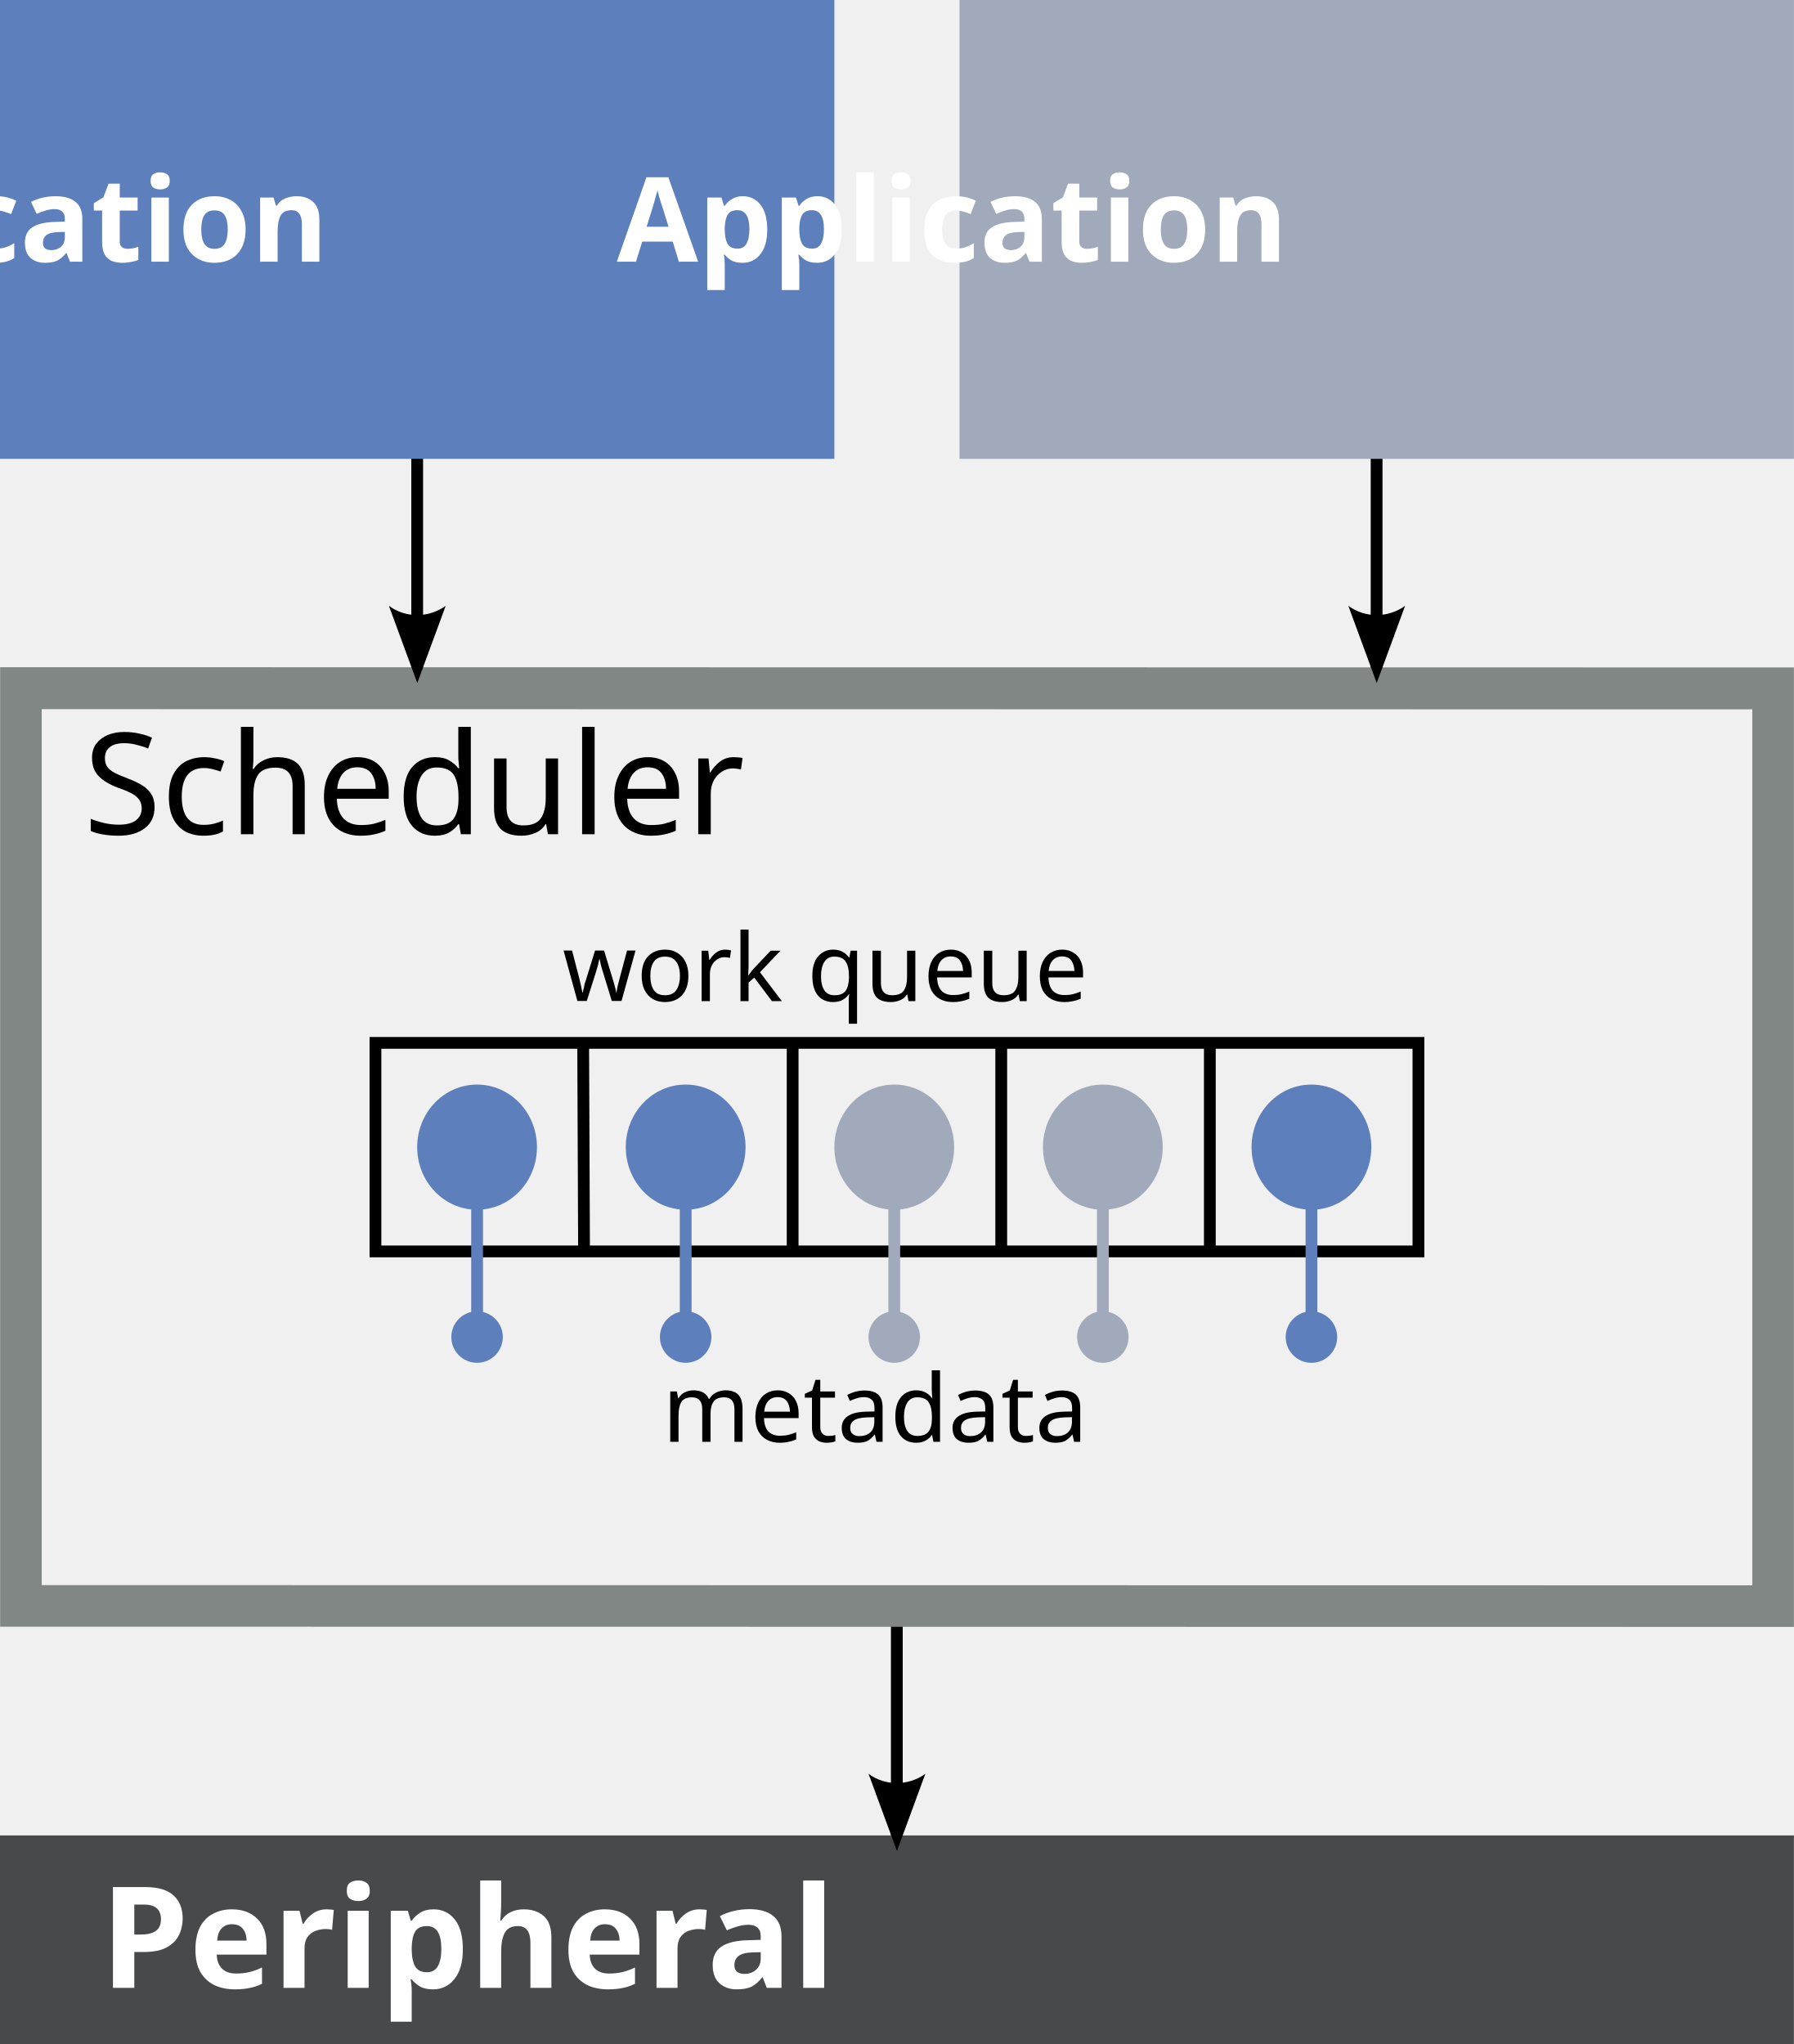
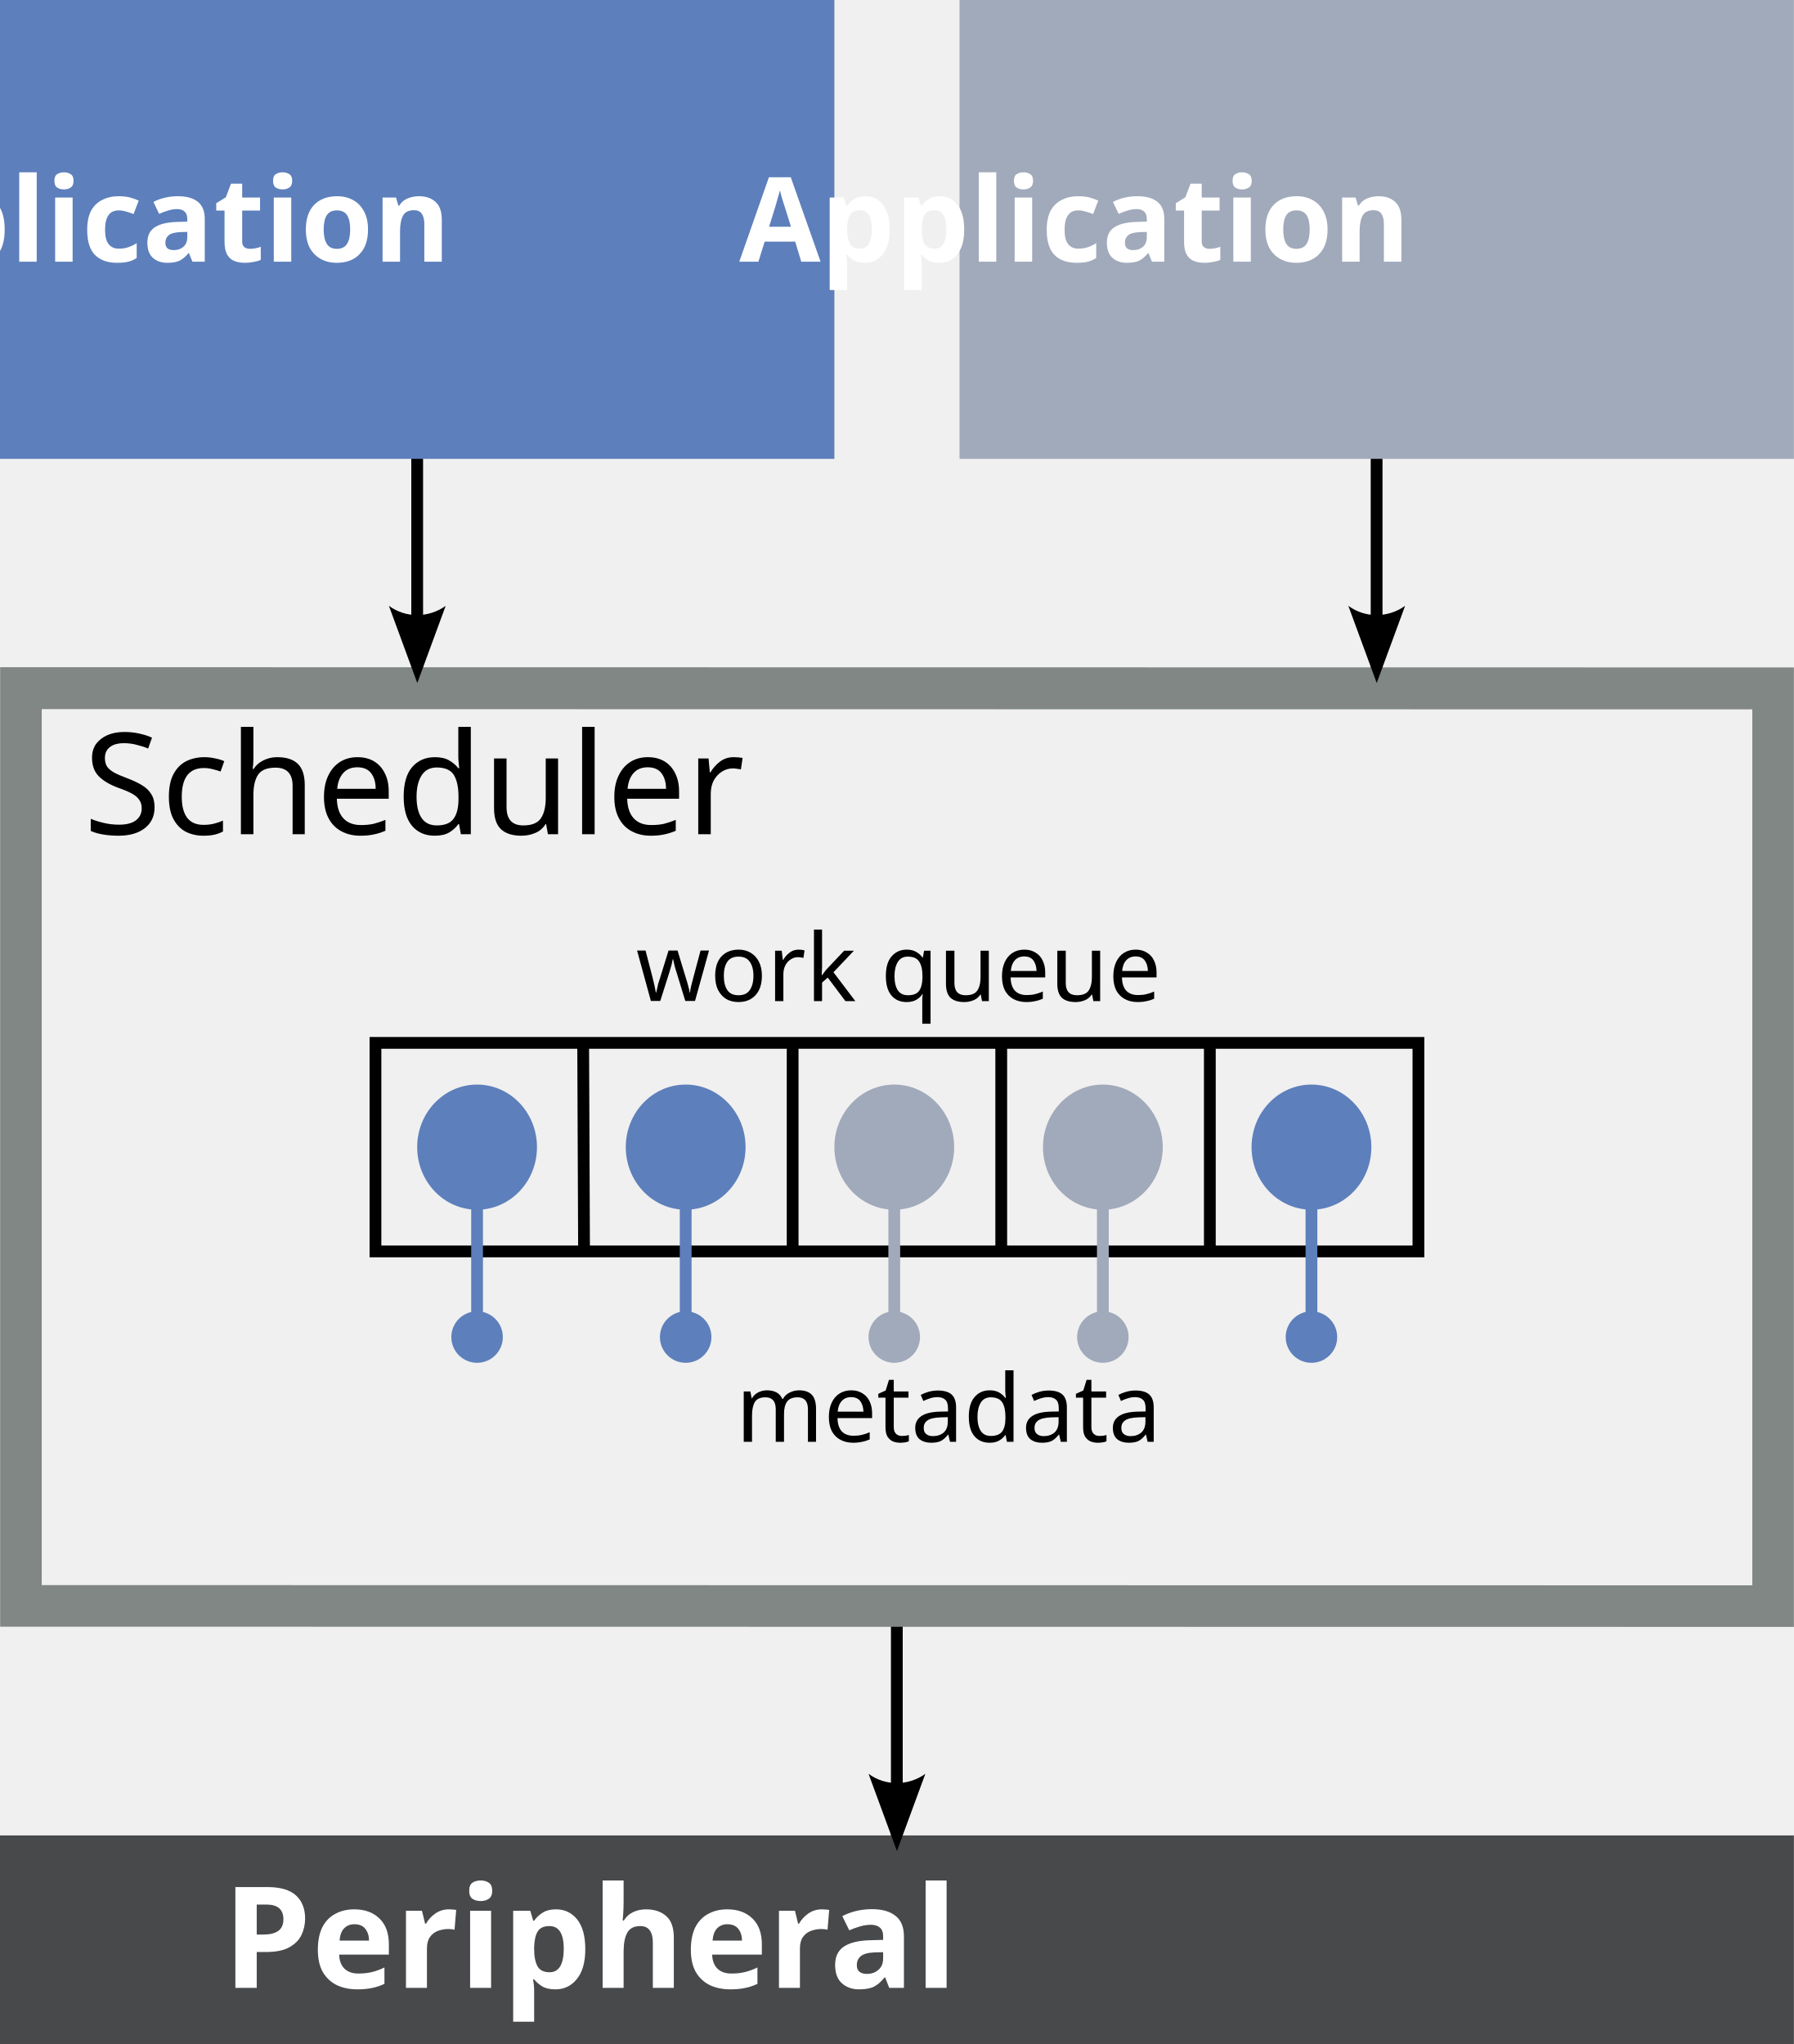
- <svg xmlns="http://www.w3.org/2000/svg" width="152.362" height="173.622" id="svg2" version="1.1">
+ <svg xmlns="http://www.w3.org/2000/svg" width="4.3cm" height="4.9cm" id="svg2" version="1.1" viewBox="0 0 152.362 173.622">
  <defs id="defs4">
-     <marker orient="auto" refY="0" refX="0" id="DotL" style="overflow:visible">
-       <path id="path3885" d="m -2.5,-1 c 0,2.76 -2.24,5 -5,5 -2.76,0 -5,-2.24 -5,-5 0,-2.76 2.24,-5 5,-5 2.76,0 5,2.24 5,5 z" style="fill-rule:evenodd;stroke:#000000;stroke-width:1pt;marker-start:none;marker-end:none" transform="matrix(0.8,0,0,0.8,5.92,0.8)" />
-     </marker>
-     <marker orient="auto" refY="0" refX="0" id="DotM" style="overflow:visible">
-       <path id="path3888" d="m -2.5,-1 c 0,2.76 -2.24,5 -5,5 -2.76,0 -5,-2.24 -5,-5 0,-2.76 2.24,-5 5,-5 2.76,0 5,2.24 5,5 z" style="fill-rule:evenodd;stroke:#000000;stroke-width:1pt;marker-start:none;marker-end:none" transform="matrix(0.4,0,0,0.4,2.96,0.4)" />
-     </marker>
    <marker orient="auto" refY="0" refX="0" id="Arrow2Mend" style="overflow:visible">
      <path id="path3850" style="font-size:12px;fill-rule:evenodd;stroke-width:0.625;stroke-linejoin:round" d="M 8.719,4.034 -2.207,0.016 8.719,-4.002 c -1.745,2.372 -1.735,5.617 -6e-7,8.035 z" transform="scale(-0.6,-0.6)" />
    </marker>
-     <marker orient="auto" refY="0" refX="0" id="Arrow1Lend" style="overflow:visible">
-       <path id="path3826" d="M 0,0 5,-5 -12.5,0 5,5 0,0 z" style="fill-rule:evenodd;stroke:#000000;stroke-width:1pt;marker-start:none" transform="matrix(-0.8,0,0,-0.8,-10,0)" />
-     </marker>
  </defs>
-   <g id="layer1" transform="translate(0,-878.7388)">
-     <g id="g3032">
-       <rect y="1034.644" x="0" height="17.716" width="152.362" id="rect3761" style="fill:#48494b;fill-opacity:1;stroke:none" />
-       <text id="text3763" y="1047.595" x="76.128" style="font-size:40px;font-style:normal;font-weight:normal;line-height:125%;letter-spacing:0px;word-spacing:0px;fill:#000000;fill-opacity:1;stroke:none;font-family:Sans" xml:space="preserve">
-         <tspan style="font-size:12px;font-style:normal;font-variant:normal;font-weight:bold;font-stretch:normal;text-align:center;line-height:125%;writing-mode:lr;text-anchor:middle;fill:#ffffff;fill-opacity:1;font-family:Gill Sans;-inkscape-font-specification:Gill Sans Bold" y="1047.595" x="76.128" id="tspan3765">Peripheral</tspan>
+   <g id="g3032" transform="translate(0,-878.7388)">
+     <rect style="fill:#48494b;fill-opacity:1;stroke:none" id="rect3761" width="152.362" height="17.716" x="0" y="1034.644" />
+     <text xml:space="preserve" style="font-style:normal;font-weight:normal;font-size:40px;line-height:125%;font-family:Sans;letter-spacing:0px;word-spacing:0px;fill:#000000;fill-opacity:1;stroke:none" x="76.128" y="1047.595" id="text3763">
+       <tspan id="tspan3765" x="76.128" y="1047.595" style="font-style:normal;font-variant:normal;font-weight:bold;font-stretch:normal;font-size:12px;line-height:125%;font-family:'Gill Sans';-inkscape-font-specification:'Gill Sans Bold';text-align:center;writing-mode:lr-tb;text-anchor:middle;fill:#ffffff;fill-opacity:1">Peripheral</tspan>
+     </text>
+   </g>
+   <path id="path4452" d="m 76.171,136.646 0,19.26" style="fill:none;stroke:#000000;stroke-width:1px;stroke-linecap:butt;stroke-linejoin:miter;stroke-opacity:1;marker-end:url(#Arrow2Mend)" />
+   <g id="g3064" transform="translate(0,-878.7388)">
+     <path style="fill:#808785;fill-opacity:1;stroke:none" d="m 0.012,935.413 0,81.5 152.35,0.019 0,-81.5 z m 3.531,3.562 145.288,0.019 0,74.406 -145.288,-0.019 z" id="rect3787" />
+     <text xml:space="preserve" style="font-style:normal;font-weight:normal;font-size:40px;line-height:125%;font-family:Sans;letter-spacing:0px;word-spacing:0px;fill:#000000;fill-opacity:1;stroke:none" x="7.099" y="949.601" id="text3792">
+       <tspan id="tspan3794" x="7.099" y="949.601" style="font-style:normal;font-variant:normal;font-weight:300;font-stretch:normal;font-size:12px;line-height:125%;font-family:'Gill Sans';-inkscape-font-specification:'Gill Sans Light';text-align:start;writing-mode:lr-tb;text-anchor:start;fill:#000000;fill-opacity:1">Scheduler</tspan>
+     </text>
+     <g id="g3037">
+       <path d="m 102.756,967.322 0,17.717 m -17.717,-17.717 0,17.717 m -17.717,-17.717 0,17.717 m -35.433,-17.717 0,17.717 88.583,0 0,-17.717 z m 17.642,0.142 0.074,17.575" style="fill:none;stroke:#000000;stroke-width:1px;stroke-linecap:butt;stroke-linejoin:miter;stroke-opacity:1" id="path3814" />
+       <text id="text4454" y="963.778" x="120.472" style="font-style:normal;font-variant:normal;font-weight:300;font-stretch:normal;font-size:12px;line-height:125%;font-family:'Gill Sans';-inkscape-font-specification:'Gill Sans Light';text-align:end;letter-spacing:0px;word-spacing:0px;writing-mode:lr-tb;text-anchor:end;fill:#000000;fill-opacity:1;stroke:none" xml:space="preserve">
+         <tspan style="font-style:normal;font-variant:normal;font-weight:300;font-stretch:normal;font-size:8px;line-height:125%;font-family:'Gill Sans';-inkscape-font-specification:'Gill Sans Light';text-align:end;writing-mode:lr-tb;text-anchor:end" y="963.778" x="120.472" id="tspan4456">work queue</tspan>
      </text>
-     </g>
-     <path style="fill:none;stroke:#000000;stroke-width:1px;stroke-linecap:butt;stroke-linejoin:miter;stroke-opacity:1;marker-end:url(#Arrow2Mend)" d="m 76.171,1015.385 0,19.26" id="path4452" />
-     <g id="g3064">
-       <path id="rect3787" d="m 0.012,935.413 0,81.5 152.35,0.019 0,-81.5 z m 3.531,3.562 145.288,0.019 0,74.406 -145.288,-0.019 z" style="fill:#808785;fill-opacity:1;stroke:none" />
-       <text id="text3792" y="949.601" x="7.099" style="font-size:40px;font-style:normal;font-weight:normal;line-height:125%;letter-spacing:0px;word-spacing:0px;fill:#000000;fill-opacity:1;stroke:none;font-family:Sans" xml:space="preserve">
-         <tspan style="font-size:12px;font-style:normal;font-variant:normal;font-weight:300;font-stretch:normal;text-align:start;line-height:125%;writing-mode:lr-tb;text-anchor:start;fill:#000000;fill-opacity:1;font-family:Gill Sans;-inkscape-font-specification:Gill Sans Light" y="949.601" x="7.099" id="tspan3794">Scheduler</tspan>
+       <text xml:space="preserve" style="font-style:normal;font-variant:normal;font-weight:300;font-stretch:normal;font-size:12px;line-height:125%;font-family:'Gill Sans';-inkscape-font-specification:'Gill Sans Light';text-align:end;letter-spacing:0px;word-spacing:0px;writing-mode:lr-tb;text-anchor:end;fill:#000000;fill-opacity:1;stroke:none" x="120.472" y="1001.211" id="text4458">
+         <tspan id="tspan4460" x="120.472" y="1001.211" style="font-style:normal;font-variant:normal;font-weight:300;font-stretch:normal;font-size:8px;line-height:125%;font-family:'Gill Sans';-inkscape-font-specification:'Gill Sans Light';text-align:end;writing-mode:lr-tb;text-anchor:end">metadata</tspan>
      </text>
-       <g id="g3037">
-         <path id="path3814" style="fill:none;stroke:#000000;stroke-width:1px;stroke-linecap:butt;stroke-linejoin:miter;stroke-opacity:1" d="m 102.756,967.322 0,17.717 m -17.717,-17.717 0,17.717 m -17.717,-17.717 0,17.717 m -35.433,-17.717 0,17.717 88.583,0 0,-17.717 z m 17.642,0.142 0.074,17.575" />
-         <text xml:space="preserve" style="font-size:12px;font-style:normal;font-variant:normal;font-weight:300;font-stretch:normal;text-align:end;line-height:125%;letter-spacing:0px;word-spacing:0px;writing-mode:lr-tb;text-anchor:end;fill:#000000;fill-opacity:1;stroke:none;font-family:Gill Sans;-inkscape-font-specification:Gill Sans Light" x="120.472" y="963.778" id="text4454">
-           <tspan id="tspan4456" x="120.472" y="963.778" style="font-size:8px;font-style:normal;font-variant:normal;font-weight:300;font-stretch:normal;text-align:end;line-height:125%;writing-mode:lr-tb;text-anchor:end;font-family:Gill Sans;-inkscape-font-specification:Gill Sans Light">work queue</tspan>
-         </text>
-         <text id="text4458" y="1001.211" x="120.472" style="font-size:12px;font-style:normal;font-variant:normal;font-weight:300;font-stretch:normal;text-align:end;line-height:125%;letter-spacing:0px;word-spacing:0px;writing-mode:lr-tb;text-anchor:end;fill:#000000;fill-opacity:1;stroke:none;font-family:Gill Sans;-inkscape-font-specification:Gill Sans Light" xml:space="preserve">
-           <tspan style="font-size:8px;font-style:normal;font-variant:normal;font-weight:300;font-stretch:normal;text-align:end;line-height:125%;writing-mode:lr-tb;text-anchor:end;font-family:Gill Sans;-inkscape-font-specification:Gill Sans Light" y="1001.211" x="120.472" id="tspan4460">metadata</tspan>
-         </text>
-         <g id="g5246">
-           <path transform="translate(74.1811,940.7467)" d="m -28.575,35.433 c 0,2.935 -2.277,5.315 -5.087,5.315 -2.809,0 -5.087,-2.38 -5.087,-5.315 0,-2.935 2.277,-5.315 5.087,-5.315 2.809,0 5.087,2.38 5.087,5.315 z" id="path4466" style="fill:#5d7fbb;fill-opacity:1;stroke:none" />
-           <path id="path4488" d="m 40.52,977.951 0,14.173" style="fill:none;stroke:#5d7fbb;stroke-width:1px;stroke-linecap:butt;stroke-linejoin:miter;stroke-opacity:1;marker-start:none;marker-end:none" />
-           <path transform="matrix(1.234287,0,0,1.234287,-5.401618,885.1617)" d="m 38.976,86.811 c 0,0.978 -0.793,1.772 -1.772,1.772 -0.978,0 -1.772,-0.793 -1.772,-1.772 0,-0.978 0.793,-1.772 1.772,-1.772 0.978,0 1.772,0.793 1.772,1.772 z" id="path5244" style="fill:#5d7fbb;fill-opacity:1;stroke:none" />
-         </g>
-         <g id="g5251" transform="translate(17.71653,0)">
-           <path style="fill:#5d7fbb;fill-opacity:1;stroke:none" id="path5253" d="m -28.575,35.433 c 0,2.935 -2.277,5.315 -5.087,5.315 -2.809,0 -5.087,-2.38 -5.087,-5.315 0,-2.935 2.277,-5.315 5.087,-5.315 2.809,0 5.087,2.38 5.087,5.315 z" transform="translate(74.1811,940.7467)" />
-           <path style="fill:none;stroke:#5d7fbb;stroke-width:1px;stroke-linecap:butt;stroke-linejoin:miter;stroke-opacity:1;marker-start:none;marker-end:none" d="m 40.52,977.951 0,14.173" id="path5255" />
-           <path style="fill:#5d7fbb;fill-opacity:1;stroke:none" id="path5257" d="m 38.976,86.811 c 0,0.978 -0.793,1.772 -1.772,1.772 -0.978,0 -1.772,-0.793 -1.772,-1.772 0,-0.978 0.793,-1.772 1.772,-1.772 0.978,0 1.772,0.793 1.772,1.772 z" transform="matrix(1.234287,0,0,1.234287,-5.401618,885.1617)" />
-         </g>
-         <g transform="translate(53.1496,0)" id="g5259" style="fill:#a1aabb;fill-opacity:1">
-           <path transform="translate(74.1811,940.7467)" d="m -28.575,35.433 c 0,2.935 -2.277,5.315 -5.087,5.315 -2.809,0 -5.087,-2.38 -5.087,-5.315 0,-2.935 2.277,-5.315 5.087,-5.315 2.809,0 5.087,2.38 5.087,5.315 z" id="path5261" style="fill:#a1aabb;fill-opacity:1;stroke:none" />
-           <path id="path5263" d="m 40.52,977.951 0,14.173" style="fill:none;stroke:#a1aabb;stroke-width:1px;stroke-linecap:butt;stroke-linejoin:miter;stroke-opacity:1;marker-start:none;marker-end:none" />
-           <path transform="matrix(1.234287,0,0,1.234287,-5.401618,885.1617)" d="m 38.976,86.811 c 0,0.978 -0.793,1.772 -1.772,1.772 -0.978,0 -1.772,-0.793 -1.772,-1.772 0,-0.978 0.793,-1.772 1.772,-1.772 0.978,0 1.772,0.793 1.772,1.772 z" id="path5265" style="fill:#a1aabb;fill-opacity:1;stroke:none" />
-         </g>
-         <g id="g5267" transform="translate(35.43307,0)" style="fill:#a1aabb;fill-opacity:1">
-           <path style="fill:#a1aabb;fill-opacity:1;stroke:none" id="path5269" d="m -28.575,35.433 c 0,2.935 -2.277,5.315 -5.087,5.315 -2.809,0 -5.087,-2.38 -5.087,-5.315 0,-2.935 2.277,-5.315 5.087,-5.315 2.809,0 5.087,2.38 5.087,5.315 z" transform="translate(74.1811,940.7467)" />
-           <path style="fill:none;stroke:#a1aabb;stroke-width:1px;stroke-linecap:butt;stroke-linejoin:miter;stroke-opacity:1;marker-start:none;marker-end:none" d="m 40.52,977.951 0,14.173" id="path5271" />
-           <path style="fill:#a1aabb;fill-opacity:1;stroke:none" id="path5273" d="m 38.976,86.811 c 0,0.978 -0.793,1.772 -1.772,1.772 -0.978,0 -1.772,-0.793 -1.772,-1.772 0,-0.978 0.793,-1.772 1.772,-1.772 0.978,0 1.772,0.793 1.772,1.772 z" transform="matrix(1.234287,0,0,1.234287,-5.401618,885.1617)" />
-         </g>
-         <g transform="translate(70.86613,0)" id="g5275">
-           <path transform="translate(74.1811,940.7467)" d="m -28.575,35.433 c 0,2.935 -2.277,5.315 -5.087,5.315 -2.809,0 -5.087,-2.38 -5.087,-5.315 0,-2.935 2.277,-5.315 5.087,-5.315 2.809,0 5.087,2.38 5.087,5.315 z" id="path5277" style="fill:#5d7fbb;fill-opacity:1;stroke:none" />
-           <path id="path5279" d="m 40.52,977.951 0,14.173" style="fill:none;stroke:#5d7fbb;stroke-width:1px;stroke-linecap:butt;stroke-linejoin:miter;stroke-opacity:1;marker-start:none;marker-end:none" />
-           <path transform="matrix(1.234287,0,0,1.234287,-5.401618,885.1617)" d="m 38.976,86.811 c 0,0.978 -0.793,1.772 -1.772,1.772 -0.978,0 -1.772,-0.793 -1.772,-1.772 0,-0.978 0.793,-1.772 1.772,-1.772 0.978,0 1.772,0.793 1.772,1.772 z" id="path5281" style="fill:#5d7fbb;fill-opacity:1;stroke:none" />
-         </g>
+       <g id="g5246">
+         <ellipse ry="5.315" rx="5.087" cy="35.433" cx="-33.661" style="fill:#5d7fbb;fill-opacity:1;stroke:none" id="path4466" transform="translate(74.1811,940.7467)" />
+         <path style="fill:none;stroke:#5d7fbb;stroke-width:1px;stroke-linecap:butt;stroke-linejoin:miter;stroke-opacity:1;marker-start:none;marker-end:none" d="m 40.52,977.951 0,14.173" id="path4488" />
+         <circle r="1.772" cy="86.811" cx="37.205" style="fill:#5d7fbb;fill-opacity:1;stroke:none" id="path5244" transform="matrix(1.234287,0,0,1.234287,-5.401618,885.1617)" />
+       </g>
+       <g transform="translate(17.71653)" id="g5251">
+         <ellipse ry="5.315" rx="5.087" cy="35.433" cx="-33.661" transform="translate(74.1811,940.7467)" id="path5253" style="fill:#5d7fbb;fill-opacity:1;stroke:none" />
+         <path id="path5255" d="m 40.52,977.951 0,14.173" style="fill:none;stroke:#5d7fbb;stroke-width:1px;stroke-linecap:butt;stroke-linejoin:miter;stroke-opacity:1;marker-start:none;marker-end:none" />
+         <circle r="1.772" cy="86.811" cx="37.205" transform="matrix(1.234287,0,0,1.234287,-5.401618,885.1617)" id="path5257" style="fill:#5d7fbb;fill-opacity:1;stroke:none" />
+       </g>
+       <g style="fill:#a1aabb;fill-opacity:1" id="g5259" transform="translate(53.1496)">
+         <ellipse ry="5.315" rx="5.087" cy="35.433" cx="-33.661" style="fill:#a1aabb;fill-opacity:1;stroke:none" id="path5261" transform="translate(74.1811,940.7467)" />
+         <path style="fill:none;stroke:#a1aabb;stroke-width:1px;stroke-linecap:butt;stroke-linejoin:miter;stroke-opacity:1;marker-start:none;marker-end:none" d="m 40.52,977.951 0,14.173" id="path5263" />
+         <circle r="1.772" cy="86.811" cx="37.205" style="fill:#a1aabb;fill-opacity:1;stroke:none" id="path5265" transform="matrix(1.234287,0,0,1.234287,-5.401618,885.1617)" />
+       </g>
+       <g style="fill:#a1aabb;fill-opacity:1" transform="translate(35.43307)" id="g5267">
+         <ellipse ry="5.315" rx="5.087" cy="35.433" cx="-33.661" transform="translate(74.1811,940.7467)" id="path5269" style="fill:#a1aabb;fill-opacity:1;stroke:none" />
+         <path id="path5271" d="m 40.52,977.951 0,14.173" style="fill:none;stroke:#a1aabb;stroke-width:1px;stroke-linecap:butt;stroke-linejoin:miter;stroke-opacity:1;marker-start:none;marker-end:none" />
+         <circle r="1.772" cy="86.811" cx="37.205" transform="matrix(1.234287,0,0,1.234287,-5.401618,885.1617)" id="path5273" style="fill:#a1aabb;fill-opacity:1;stroke:none" />
+       </g>
+       <g id="g5275" transform="translate(70.86613)">
+         <ellipse ry="5.315" rx="5.087" cy="35.433" cx="-33.661" style="fill:#5d7fbb;fill-opacity:1;stroke:none" id="path5277" transform="translate(74.1811,940.7467)" />
+         <path style="fill:none;stroke:#5d7fbb;stroke-width:1px;stroke-linecap:butt;stroke-linejoin:miter;stroke-opacity:1;marker-start:none;marker-end:none" d="m 40.52,977.951 0,14.173" id="path5279" />
+         <circle r="1.772" cy="86.811" cx="37.205" style="fill:#5d7fbb;fill-opacity:1;stroke:none" id="path5281" transform="matrix(1.234287,0,0,1.234287,-5.401618,885.1617)" />
      </g>
    </g>
-     <path style="fill:none;stroke:#000000;stroke-width:1px;stroke-linecap:butt;stroke-linejoin:miter;stroke-opacity:1;marker-end:url(#Arrow2Mend)" d="m 35.433,9.087 0,19.26" id="path3818" transform="translate(0,907.0853)" />
-     <path id="path4450" d="m 116.92,916.172 0,19.26" style="fill:none;stroke:#000000;stroke-width:1px;stroke-linecap:butt;stroke-linejoin:miter;stroke-opacity:1;marker-end:url(#Arrow2Mend)" />
-     <g id="g3095">
-       <rect y="878.739" x="0" height="38.976" width="70.866" id="rect3796" style="fill:#5d7fbb;fill-opacity:1;stroke:none" />
-       <text id="text3800" y="900.969" x="35.79" style="font-size:40px;font-style:normal;font-weight:normal;line-height:125%;letter-spacing:0px;word-spacing:0px;fill:#000000;fill-opacity:1;stroke:none;font-family:Sans" xml:space="preserve">
-         <tspan style="font-size:10px;font-style:normal;font-variant:normal;font-weight:bold;font-stretch:normal;text-align:center;line-height:125%;writing-mode:lr;text-anchor:middle;fill:#ffffff;fill-opacity:1;font-family:Gill Sans;-inkscape-font-specification:Gill Sans Bold" y="900.969" x="35.79" id="tspan3802">Application</tspan>
-       </text>
-     </g>
-     <g id="g3100">
-       <rect y="878.739" x="81.496" height="38.976" width="70.866" id="rect3798" style="fill:#a1aabb;fill-opacity:1;stroke:none" />
-       <text xml:space="preserve" style="font-size:40px;font-style:normal;font-weight:normal;line-height:125%;letter-spacing:0px;word-spacing:0px;fill:#000000;fill-opacity:1;stroke:none;font-family:Sans" x="117.287" y="900.969" id="text3804">
-         <tspan id="tspan3806" x="117.287" y="900.969" style="font-size:10px;font-style:normal;font-variant:normal;font-weight:bold;font-stretch:normal;text-align:center;line-height:125%;writing-mode:lr;text-anchor:middle;fill:#ffffff;fill-opacity:1;font-family:Gill Sans;-inkscape-font-specification:Gill Sans Bold">Application</tspan>
-       </text>
-     </g>
+   </g>
+   <path id="path3818" d="m 35.433,37.433 0,19.26" style="fill:none;stroke:#000000;stroke-width:1px;stroke-linecap:butt;stroke-linejoin:miter;stroke-opacity:1;marker-end:url(#Arrow2Mend)" />
+   <path style="fill:none;stroke:#000000;stroke-width:1px;stroke-linecap:butt;stroke-linejoin:miter;stroke-opacity:1;marker-end:url(#Arrow2Mend)" d="m 116.92,37.433 0,19.26" id="path4450" />
+   <g id="g3095" transform="translate(0,-878.7388)">
+     <rect style="fill:#5d7fbb;fill-opacity:1;stroke:none" id="rect3796" width="70.866" height="38.976" x="0" y="878.739" />
+     <text xml:space="preserve" style="font-style:normal;font-weight:normal;font-size:40px;line-height:125%;font-family:Sans;letter-spacing:0px;word-spacing:0px;fill:#000000;fill-opacity:1;stroke:none" x="35.79" y="900.969" id="text3800">
+       <tspan id="tspan3802" x="35.79" y="900.969" style="font-style:normal;font-variant:normal;font-weight:bold;font-stretch:normal;font-size:10px;line-height:125%;font-family:'Gill Sans';-inkscape-font-specification:'Gill Sans Bold';text-align:center;writing-mode:lr-tb;text-anchor:middle;fill:#ffffff;fill-opacity:1">Application</tspan>
+     </text>
+   </g>
+   <g id="g3100" transform="translate(0,-878.7388)">
+     <rect style="fill:#a1aabb;fill-opacity:1;stroke:none" id="rect3798" width="70.866" height="38.976" x="81.496" y="878.739" />
+     <text id="text3804" y="900.969" x="117.287" style="font-style:normal;font-weight:normal;font-size:40px;line-height:125%;font-family:Sans;letter-spacing:0px;word-spacing:0px;fill:#000000;fill-opacity:1;stroke:none" xml:space="preserve">
+       <tspan style="font-style:normal;font-variant:normal;font-weight:bold;font-stretch:normal;font-size:10px;line-height:125%;font-family:'Gill Sans';-inkscape-font-specification:'Gill Sans Bold';text-align:center;writing-mode:lr-tb;text-anchor:middle;fill:#ffffff;fill-opacity:1" y="900.969" x="117.287" id="tspan3806">Application</tspan>
+     </text>
  </g>
</svg>
